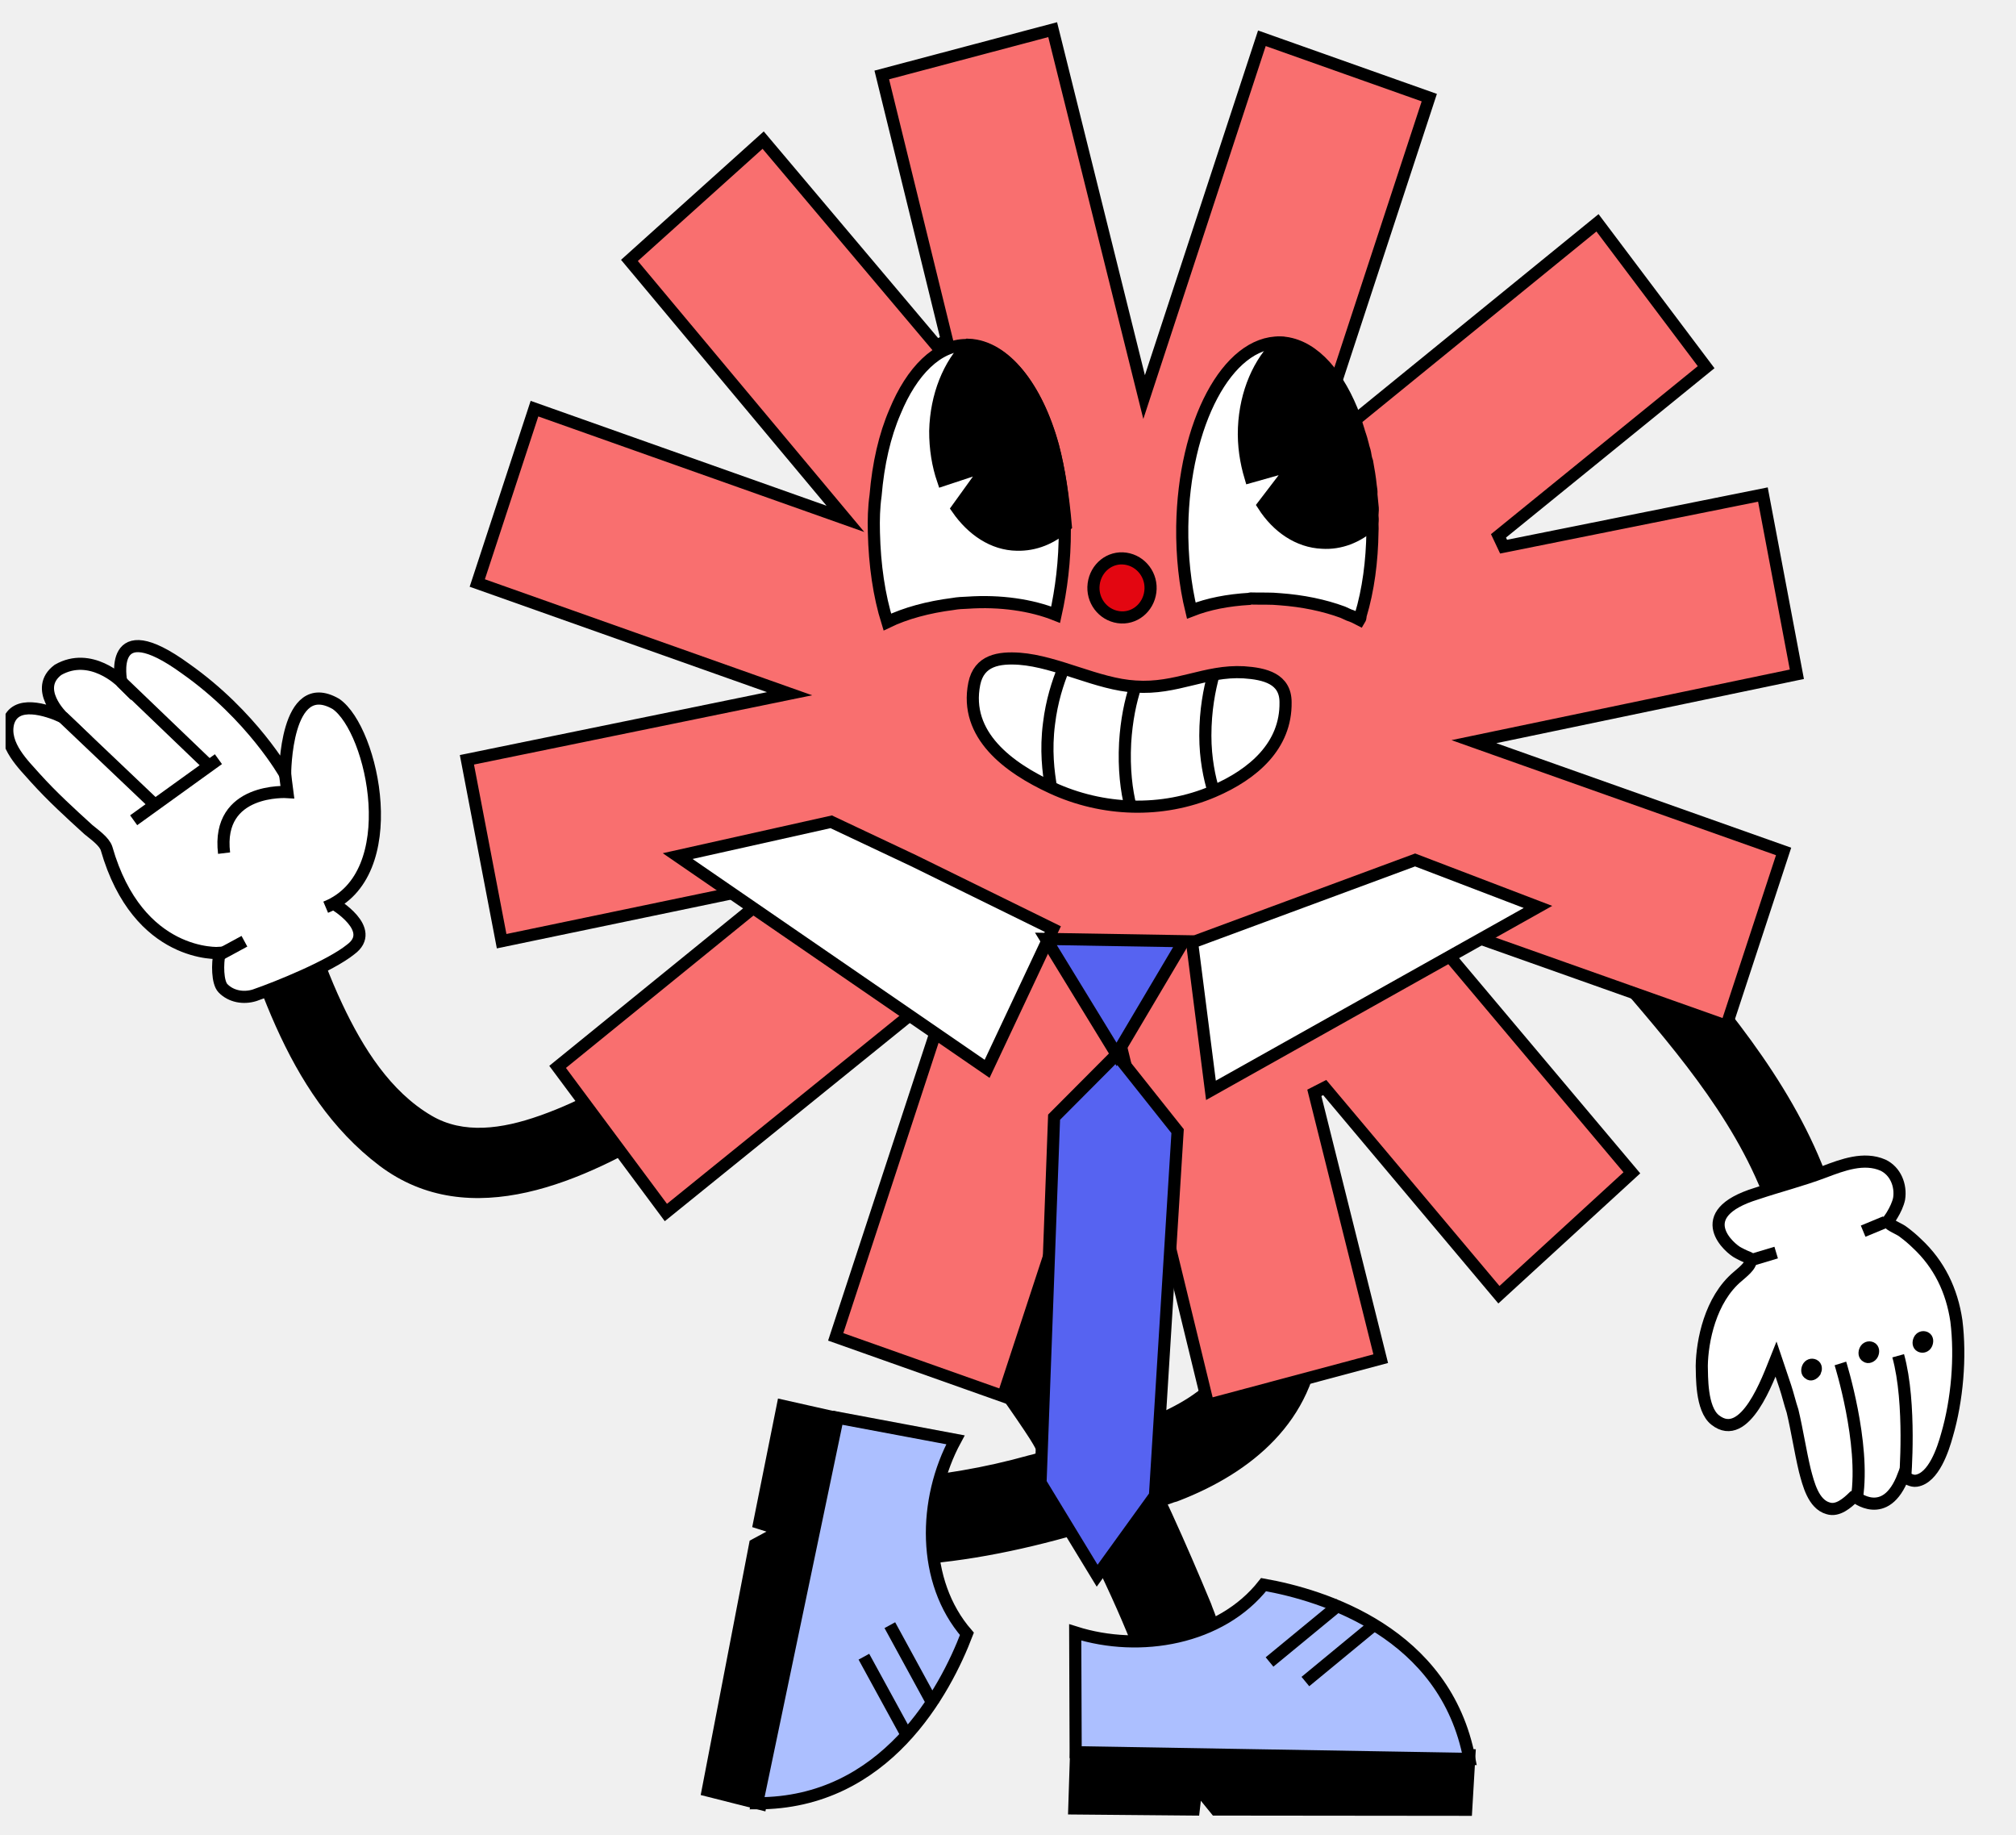
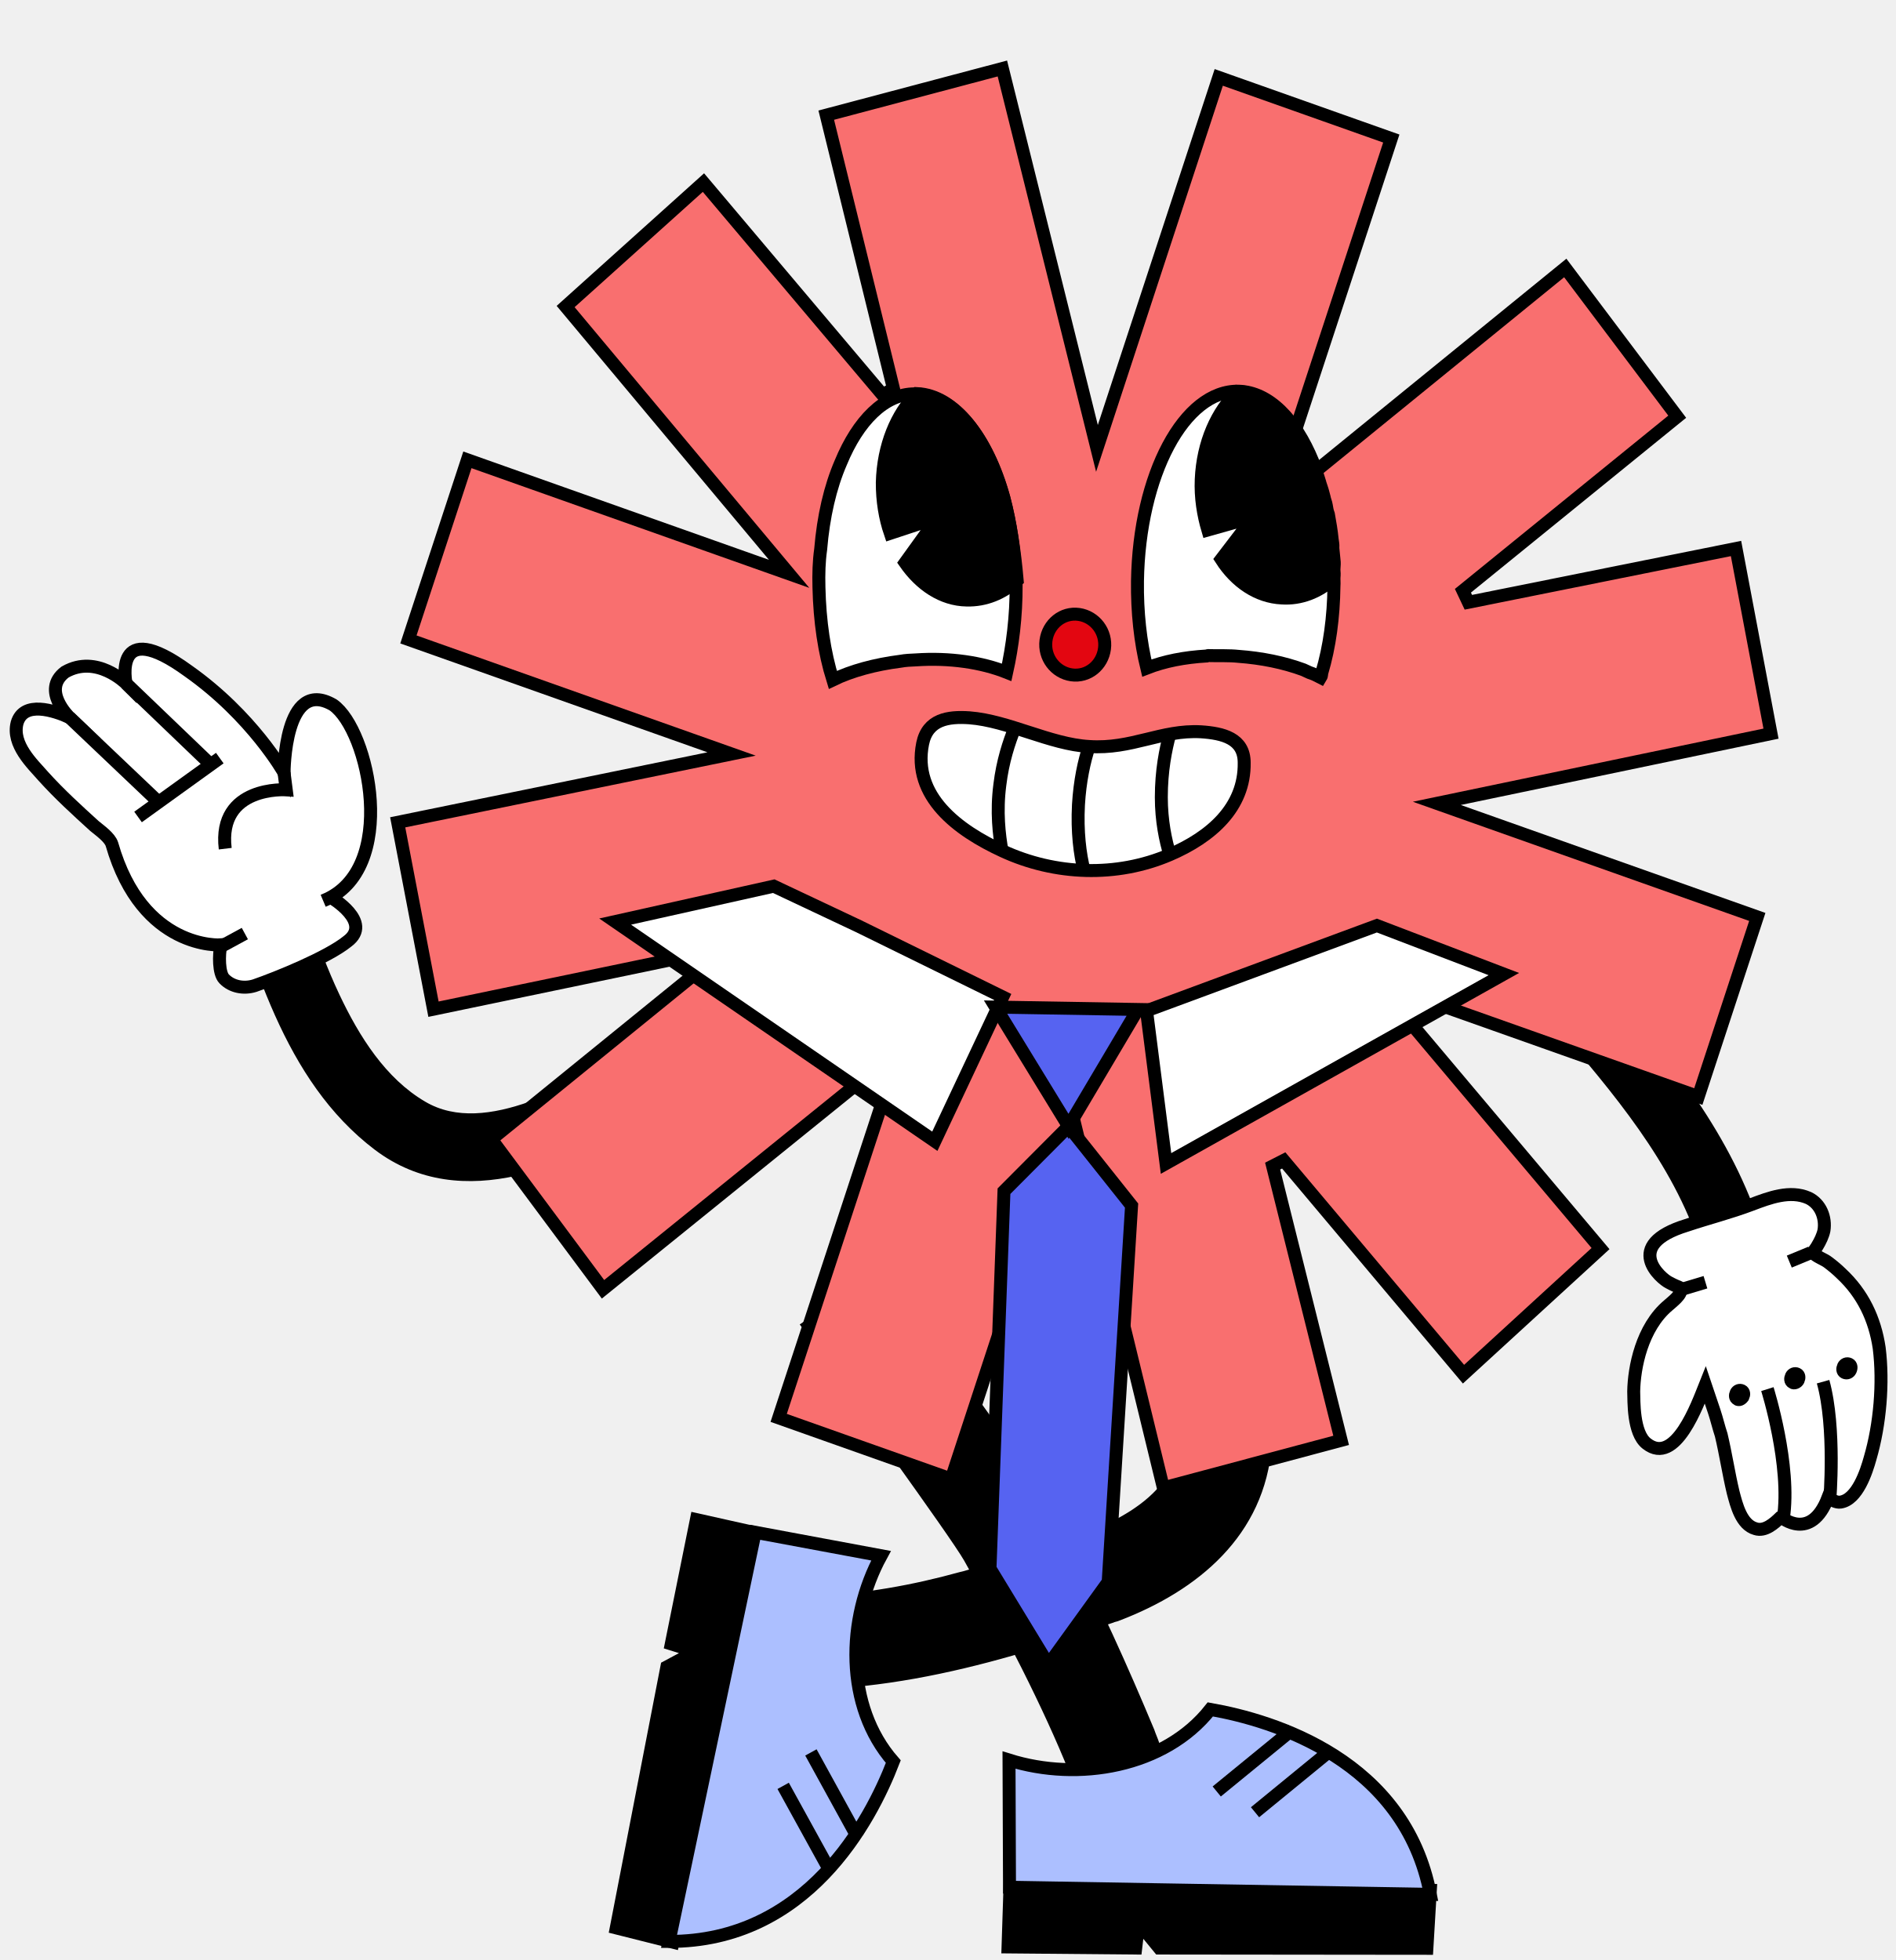
- <svg xmlns="http://www.w3.org/2000/svg" width="133" height="121" viewBox="0 0 133 121" fill="none">
-   <g clip-path="url(#clip0_3_36206)">
-     <path d="M58.59 80.688C58.992 81.224 59.318 81.817 59.71 82.419C60.657 83.92 67.58 93.429 68.509 95.065C70.959 99.444 73.419 104.236 75.028 108.291C75.133 108.511 75.248 108.664 75.353 108.884C76.884 111.083 80.934 109.47 79.823 106.715C79.727 106.428 79.622 106.208 79.526 105.921C77.898 102 76.088 97.916 74.04 94.071C73.236 92.522 72.365 90.963 71.485 89.471C70.719 88.133 63.901 78.844 62.992 77.553C62.935 77.476 62.878 77.4 62.82 77.323L62.849 77.601C62.687 77.783 59.421 80.122 58.59 80.688Z" fill="black" stroke="black" stroke-width="0.8" stroke-miterlimit="10" />
-     <path d="M78.754 119.349L78.935 117.784L80.208 119.349L96.727 119.366L96.939 115.768L70.994 115.507L70.873 119.279L78.754 119.349Z" fill="black" stroke="black" stroke-width="0.8" stroke-miterlimit="10" />
-     <path d="M83.361 104.516C87.27 105.208 95.363 107.665 96.939 116.011L70.964 115.57L70.934 107.665C75.207 109.019 80.542 108.106 83.361 104.516Z" fill="#ACBFFF" stroke="black" stroke-width="0.8" stroke-miterlimit="10" />
-     <path d="M88.422 105.775L83.754 109.618" stroke="black" stroke-width="0.8" stroke-miterlimit="10" />
-     <path d="M90.817 107.035L86.119 110.909" stroke="black" stroke-width="0.8" stroke-miterlimit="10" />
-     <path d="M58.647 102.875C58.782 102.875 58.85 102.875 58.985 102.875C63.039 102.739 67.093 101.927 71.079 100.777C71.484 100.641 71.889 100.506 72.295 100.371C73.579 99.965 74.795 99.559 76.011 99.153C76.416 99.017 76.822 98.882 77.227 98.746C77.362 98.679 77.497 98.679 77.632 98.611C82.362 96.784 86.348 93.468 86.753 88.054C86.956 84.67 85.74 81.828 83.713 79.392C82.497 80.677 81.281 81.828 80.2 82.911C80.943 83.926 81.484 85.076 81.686 86.294C82.564 90.964 78.24 93.129 74.525 94.415C74.119 94.551 73.714 94.686 73.376 94.821C73.308 94.821 73.173 94.889 73.106 94.889C71.754 95.295 70.403 95.769 68.984 96.107C68.647 96.175 68.309 96.31 67.971 96.378C65.066 97.19 62.025 97.731 59.053 97.867C58.58 97.867 58.174 98.002 57.836 98.205C55.674 99.356 55.945 102.942 58.647 102.875Z" fill="black" stroke="black" stroke-width="0.8" stroke-miterlimit="10" />
-     <path d="M50.088 100.449L51.59 100.921L49.814 101.878L46.691 118.098L50.186 118.983L55.32 93.55L51.638 92.722L50.088 100.449Z" fill="black" stroke="black" stroke-width="0.8" stroke-miterlimit="10" />
-     <path d="M63.79 107.763C62.375 111.473 58.44 118.959 49.947 118.938L55.264 93.509L63.034 94.966C60.9 98.908 60.794 104.319 63.79 107.763Z" fill="#ACBFFF" stroke="black" stroke-width="0.8" stroke-miterlimit="10" />
-     <path d="M61.601 112.497L58.705 107.19" stroke="black" stroke-width="0.8" stroke-miterlimit="10" />
-     <path d="M59.914 114.612L56.993 109.27" stroke="black" stroke-width="0.8" stroke-miterlimit="10" />
-     <path d="M104.92 63.226C104.86 62.862 104.255 59.219 103.775 56.69C106.479 58.321 108.68 60.333 110.848 62.809C115.13 67.782 119.379 73.219 121.199 79.695C121.376 80.402 121.534 81.053 121.711 81.76C122.288 84.575 117.999 85.538 117.498 82.759C117.399 82.281 117.299 81.802 117.144 81.344C115.574 75.419 111.556 70.477 107.674 65.934C106.761 64.922 105.755 64.01 104.92 63.226Z" fill="black" />
-     <path d="M115.475 83.107C115.589 83.448 114.882 83.972 114.64 84.192C112.818 85.715 112.295 88.475 112.269 90.086C112.292 90.717 112.214 92.924 113.154 93.657C115.13 95.215 116.652 90.924 117.167 89.64C117.377 90.265 117.415 90.379 117.473 90.549C117.568 90.833 117.683 91.174 117.779 91.458C117.95 91.969 118.086 92.558 118.258 93.07C118.566 94.362 118.763 95.697 119.071 96.989C119.302 97.862 119.629 99.211 120.604 99.483C121.241 99.69 121.874 99.13 122.301 98.712C122.301 98.712 122.301 98.712 122.357 98.691C122.357 98.691 124.39 100.419 125.565 97.348C125.81 97.512 126.129 97.711 126.428 97.662C127.568 97.486 128.191 95.585 128.446 94.656C129.122 92.35 129.364 89.505 129.067 87.12C128.772 85.118 127.936 83.384 126.468 82.019C126.185 81.742 125.921 81.521 125.583 81.265C125.319 81.045 124.682 80.838 124.53 80.575C124.53 80.575 124.79 80.221 124.827 80.143C125.03 79.809 125.214 79.419 125.287 79.072C125.43 78.185 125.049 77.24 124.223 76.848C122.966 76.3 121.567 76.83 120.335 77.296C118.88 77.847 117.367 78.228 115.893 78.722C111.431 80.091 114.16 82.388 114.686 82.638C115.456 83.051 115.398 82.88 115.475 83.107Z" fill="white" stroke="black" stroke-width="0.8" stroke-miterlimit="10" />
-     <path d="M121.415 89.929C121.415 89.929 123.065 95.177 122.503 98.807" stroke="black" stroke-width="0.8" stroke-miterlimit="10" />
-     <path d="M125.683 97.562C125.683 97.562 126.102 92.572 125.228 89.422" stroke="black" stroke-width="0.8" stroke-miterlimit="10" />
-     <path d="M119.747 90.462C119.82 90.306 119.819 90.115 119.669 90.043C119.519 89.972 119.352 90.035 119.278 90.191C119.205 90.346 119.207 90.538 119.357 90.609C119.451 90.702 119.618 90.638 119.747 90.462Z" fill="black" stroke="black" stroke-width="0.8" stroke-miterlimit="10" />
-     <path d="M123.526 89.319C123.599 89.163 123.597 88.972 123.448 88.9C123.298 88.829 123.13 88.892 123.057 89.048C122.984 89.204 122.986 89.395 123.135 89.467C123.23 89.559 123.453 89.475 123.526 89.319Z" fill="black" stroke="black" stroke-width="0.8" stroke-miterlimit="10" />
-     <path d="M127.092 88.644C127.165 88.488 127.164 88.297 127.014 88.225C126.864 88.154 126.696 88.217 126.623 88.373C126.55 88.528 126.552 88.72 126.701 88.791C126.851 88.863 127.019 88.799 127.092 88.644Z" fill="black" stroke="black" stroke-width="0.8" stroke-miterlimit="10" />
-     <path d="M115.481 83.124L117.178 82.615" stroke="black" stroke-width="0.8" stroke-miterlimit="10" />
-     <path d="M122.916 81.204L124.39 80.593" stroke="black" stroke-width="0.8" stroke-miterlimit="10" />
-     <path d="M51.095 64.185C46.005 67.417 41.311 71.589 35.599 73.587C33.11 74.469 30.565 74.821 28.473 73.587C25.758 72 23.949 69.121 22.591 66.241C20.951 62.774 19.933 59.013 18.745 55.37C17.841 52.49 13.429 53.724 14.334 56.604C16.653 63.891 18.745 72.118 25.023 76.878C31.018 81.403 38.596 77.877 44.252 74.41C47.362 72.471 50.303 70.179 53.413 68.239C55.902 66.712 53.583 62.598 51.095 64.185Z" fill="black" />
-     <path d="M22.016 59.602L21.494 59.834C26.713 57.742 24.625 48.135 22.165 46.431C18.809 44.494 18.809 51.079 18.809 51.079C18.809 51.079 16.647 47.206 12.248 44.107C7.029 40.31 7.998 44.959 7.998 44.959C7.998 44.959 5.985 42.945 3.823 44.184C2.183 45.424 4.121 47.283 4.121 47.283C3.077 46.818 0.99 46.121 0.542 47.67C0.169 49.142 1.586 50.46 2.332 51.312C3.45 52.551 4.643 53.636 5.836 54.721C6.209 55.031 6.88 55.495 7.029 55.96C9.117 63.243 14.485 62.855 14.485 62.855C14.336 63.553 14.336 64.792 14.709 65.18C15.231 65.722 16.051 65.877 16.796 65.645C18.362 65.102 21.792 63.708 23.134 62.623C24.923 61.306 22.016 59.602 22.016 59.602Z" fill="white" stroke="black" stroke-width="0.8" stroke-miterlimit="10" />
-     <path d="M7.998 44.959L13.814 50.537" stroke="black" stroke-width="0.8" stroke-miterlimit="10" />
-     <path d="M4.121 47.283L10.235 53.094" stroke="black" stroke-width="0.8" stroke-miterlimit="10" />
-     <path d="M8.818 54.101L14.41 50.072" stroke="black" stroke-width="0.8" stroke-miterlimit="10" />
-     <path d="M18.809 51.079L18.959 52.241C18.959 52.241 14.261 51.931 14.783 56.27" stroke="black" stroke-width="0.8" stroke-miterlimit="10" />
-     <path d="M16.125 62.081L14.411 63.01" stroke="black" stroke-width="0.8" stroke-miterlimit="10" />
-     <path d="M98.887 85.395L87.395 71.73L86.71 72.081L91.089 89.613L79.709 92.654L74.198 70.023L73.867 68.664L73.436 69.979L66.178 92.089L55.133 88.175L62.419 65.98L62.847 64.675L61.791 65.529L43.93 79.973L36.787 70.368L50.486 59.24L50.148 58.529L33.094 62.078L30.803 50.114L50.681 46.044L52.091 45.755L50.72 45.269L31.487 38.453L35.261 26.953L54.413 33.74L55.775 34.223L54.839 33.103L41.525 17.177L50.347 9.241L61.788 22.797L62.472 22.448L58.173 4.944L69.447 1.956L75.145 24.846L75.48 26.19L75.907 24.888L83.249 2.524L94.293 6.439L86.98 28.718L86.549 30.03L87.609 29.168L105.39 14.696L112.557 24.218L98.859 35.344L99.195 36.056L116.303 32.618L118.543 44.472L98.635 48.625L97.236 48.917L98.597 49.4L117.668 56.159L113.893 67.659L94.741 60.871L93.37 60.385L94.317 61.509L107.658 77.354L98.887 85.395Z" fill="#F96F6F" stroke="black" stroke-width="0.8" />
-     <path d="M74.905 45.282C77.619 45.47 79.519 44.201 82.052 44.342C83.454 44.436 84.811 44.765 84.811 46.316C84.856 49.183 82.685 51.063 80.062 52.191C76.669 53.648 72.734 53.507 69.387 51.956C66.537 50.64 63.597 48.478 64.276 45.094C64.593 43.543 65.904 43.355 67.261 43.449C69.749 43.637 72.418 45.141 74.905 45.282Z" fill="white" stroke="black" stroke-width="0.8" stroke-miterlimit="10" />
-     <path d="M70.156 44.107C69.794 45 69.387 46.222 69.206 47.726C68.98 49.465 69.161 50.922 69.342 51.956" stroke="black" stroke-width="0.8" stroke-miterlimit="10" />
-     <path d="M74.905 45.282C74.589 46.222 74.317 47.491 74.227 48.995C74.136 50.734 74.317 52.144 74.589 53.225" stroke="black" stroke-width="0.8" stroke-miterlimit="10" />
-     <path d="M80.062 44.483C79.79 45.47 79.519 46.833 79.519 48.525C79.519 50.029 79.79 51.298 80.062 52.191" stroke="black" stroke-width="0.8" stroke-miterlimit="10" />
-     <path d="M72.152 38.519C72.014 39.588 72.75 40.555 73.785 40.705C74.82 40.856 75.752 40.102 75.89 39.033C76.028 37.965 75.292 36.998 74.257 36.847C73.222 36.697 72.29 37.451 72.152 38.519Z" fill="#E30611" stroke="black" stroke-width="0.8" stroke-miterlimit="10" />
-     <path d="M69.643 40.544C68.043 39.908 66.003 39.602 63.833 39.751C63.511 39.764 63.188 39.777 62.862 39.837C61.238 40.043 59.735 40.449 58.54 41.028C57.996 39.282 57.703 37.281 57.653 35.117C57.632 34.27 57.652 33.474 57.763 32.688C57.937 30.595 58.368 28.716 59.049 27.144C60.142 24.49 61.848 22.744 63.775 22.757C63.82 22.762 63.865 22.767 63.911 22.771C66.289 22.879 68.409 25.54 69.466 29.404C69.885 30.997 70.151 32.761 70.224 34.646C70.217 34.739 70.254 34.836 70.247 34.929C70.259 36.995 70.009 38.893 69.643 40.544Z" fill="white" stroke="black" stroke-width="0.8" stroke-miterlimit="10" />
-     <path d="M69.463 29.418C68.366 25.504 66.292 22.848 63.915 22.74C62.616 24.012 61.756 26.08 61.7 28.42C61.694 29.593 61.878 30.691 62.21 31.664L65.23 30.665L63.156 33.545C64.139 34.961 65.529 35.904 67.088 35.926C68.278 35.956 69.371 35.508 70.312 34.667C70.148 32.774 69.882 31.01 69.463 29.418Z" fill="black" stroke="black" stroke-width="0.8" stroke-miterlimit="10" />
-     <path d="M89.763 40.595L89.759 40.642L89.755 40.688C89.751 40.735 89.748 40.781 89.694 40.87C89.475 40.753 89.209 40.631 88.986 40.561C88.853 40.5 88.72 40.439 88.588 40.379C87.341 39.92 85.942 39.633 84.436 39.523C83.845 39.461 83.246 39.493 82.65 39.477C82.559 39.468 82.514 39.463 82.419 39.5C80.989 39.586 79.729 39.829 78.591 40.274C78.18 38.589 77.971 36.69 77.996 34.722C78.101 27.929 80.984 22.506 84.465 22.588C86.388 22.648 88.08 24.373 89.188 27.069C89.339 27.46 89.486 27.898 89.629 28.382C89.625 28.428 89.667 28.48 89.663 28.526C89.705 28.577 89.697 28.67 89.739 28.722C89.777 28.819 89.773 28.866 89.811 28.964C89.844 29.108 89.882 29.206 89.916 29.35C89.946 29.541 90.026 29.69 90.056 29.881C90.086 30.072 90.116 30.262 90.191 30.458C90.285 30.984 90.379 31.51 90.428 32.031C90.458 32.222 90.488 32.413 90.477 32.552C90.477 32.552 90.477 32.552 90.473 32.599C90.499 32.836 90.521 33.12 90.547 33.357C90.577 33.548 90.562 33.734 90.546 33.92C90.535 34.06 90.569 34.204 90.557 34.344C90.553 34.39 90.553 34.39 90.55 34.437C90.534 34.623 90.564 34.814 90.545 35.046C90.519 37.014 90.27 38.912 89.763 40.595Z" fill="white" stroke="black" stroke-width="0.8" stroke-miterlimit="10" />
-     <path d="M89.868 29.361C88.861 25.456 86.794 22.706 84.417 22.599C83.072 23.866 82.171 25.883 82.069 28.219C82.018 29.387 82.202 30.485 82.489 31.453L85.402 30.631L83.343 33.325C84.278 34.784 85.668 35.726 87.223 35.795C88.41 35.872 89.548 35.428 90.49 34.587C90.504 32.759 90.287 30.953 89.868 29.361Z" fill="black" stroke="black" stroke-width="0.8" stroke-miterlimit="10" />
-     <path d="M54.836 54.203L60.262 56.763L69.46 61.281L65.122 70.497L44.707 56.465L54.836 54.203Z" fill="white" />
-     <path d="M93.357 56.719L78.644 62.163L79.889 71.915L101.463 59.818L93.357 56.719Z" fill="white" />
-     <path d="M54.836 54.203L60.262 56.763L69.46 61.281L65.122 70.497L44.707 56.465L54.836 54.203Z" stroke="black" stroke-width="0.8" />
-     <path d="M93.357 56.719L78.644 62.163L79.889 71.915L101.463 59.818L93.357 56.719Z" stroke="black" stroke-width="0.8" />
-     <path d="M69.002 61.927L78.089 62.079L73.664 69.546L77.689 74.607L76.195 98.647L72.381 103.928L68.646 97.791L69.54 73.686L73.664 69.546L69.002 61.927Z" fill="#5663F1" />
-     <path d="M73.664 69.546L78.089 62.079L69.002 61.927L73.664 69.546ZM73.664 69.546L69.54 73.686L68.646 97.791L72.381 103.928L76.195 98.647L77.689 74.607L73.664 69.546Z" stroke="black" stroke-width="0.8" />
+ <svg xmlns="http://www.w3.org/2000/svg" width="117" height="121" viewBox="0 0 117 121" fill="none">
+   <g clip-path="url(#clip0_755_8183)">
+     <path d="M49.938 81.86C50.34 82.392 50.666 82.981 51.058 83.579C52.005 85.07 58.928 94.516 59.857 96.14C62.307 100.491 64.767 105.25 66.376 109.278C66.481 109.497 66.596 109.649 66.701 109.867C68.232 112.052 72.282 110.449 71.171 107.713C71.075 107.428 70.97 107.209 70.874 106.924C69.246 103.029 67.437 98.972 65.388 95.153C64.584 93.615 63.713 92.066 62.833 90.585C62.067 89.255 55.249 80.028 54.341 78.746C54.283 78.67 54.226 78.594 54.168 78.518L54.197 78.793C54.035 78.974 50.769 81.298 49.938 81.86Z" fill="black" stroke="black" stroke-width="0.8" stroke-miterlimit="10" />
+     <path d="M70.102 120.262L70.283 118.707L71.556 120.262L88.075 120.279L88.287 116.704L62.342 116.445L62.221 120.193L70.102 120.262Z" fill="black" stroke="black" stroke-width="0.8" stroke-miterlimit="10" />
+     <path d="M74.709 105.528C78.618 106.216 86.711 108.656 88.287 116.946L62.312 116.508L62.282 108.656C66.555 110.001 71.89 109.094 74.709 105.528Z" fill="#ACBFFF" stroke="black" stroke-width="0.8" stroke-miterlimit="10" />
+     <path d="M79.77 106.779L75.103 110.596" stroke="black" stroke-width="0.8" stroke-miterlimit="10" />
+     <path d="M82.165 108.03L77.467 111.878" stroke="black" stroke-width="0.8" stroke-miterlimit="10" />
+     <path d="M49.996 103.898C50.131 103.898 50.199 103.898 50.334 103.898C54.388 103.764 58.441 102.957 62.428 101.814C62.833 101.68 63.238 101.545 63.644 101.411C64.927 101.008 66.144 100.604 67.36 100.201C67.765 100.066 68.17 99.932 68.576 99.798C68.711 99.73 68.846 99.73 68.981 99.663C73.711 97.848 77.697 94.554 78.102 89.177C78.305 85.816 77.089 82.993 75.062 80.573C73.846 81.85 72.63 82.993 71.549 84.068C72.292 85.076 72.832 86.219 73.035 87.429C73.913 92.067 69.589 94.218 65.873 95.496C65.468 95.63 65.062 95.764 64.725 95.899C64.657 95.899 64.522 95.966 64.454 95.966C63.103 96.369 61.752 96.84 60.333 97.176C59.995 97.243 59.657 97.378 59.32 97.445C56.414 98.251 53.374 98.789 50.401 98.924C49.928 98.924 49.523 99.058 49.185 99.26C47.023 100.403 47.293 103.965 49.996 103.898Z" fill="black" stroke="black" stroke-width="0.8" stroke-miterlimit="10" />
+     <path d="M41.436 101.488L42.939 101.958L41.163 102.908L38.04 119.019L41.535 119.899L46.669 94.636L42.986 93.813L41.436 101.488Z" fill="black" stroke="black" stroke-width="0.8" stroke-miterlimit="10" />
+     <path d="M55.139 108.753C53.724 112.438 49.789 119.874 41.296 119.853L46.613 94.595L54.383 96.042C52.249 99.958 52.143 105.333 55.139 108.753Z" fill="#ACBFFF" stroke="black" stroke-width="0.8" stroke-miterlimit="10" />
+     <path d="M52.95 113.456L50.054 108.185" stroke="black" stroke-width="0.8" stroke-miterlimit="10" />
+     <path d="M51.263 115.556L48.341 110.25" stroke="black" stroke-width="0.8" stroke-miterlimit="10" />
+     <path d="M94.212 61.668C94.157 61.34 93.612 58.054 93.179 55.773C95.618 57.243 97.603 59.059 99.56 61.292C103.422 65.778 107.255 70.682 108.897 76.524C109.056 77.162 109.199 77.749 109.358 78.387C109.879 80.927 106.01 81.795 105.558 79.289C105.468 78.857 105.379 78.425 105.238 78.012C103.822 72.667 100.198 68.209 96.696 64.111C95.872 63.198 94.965 62.375 94.212 61.668Z" fill="black" />
+     <path d="M103.733 79.602C103.836 79.909 103.198 80.382 102.98 80.58C101.336 81.954 100.864 84.444 100.841 85.897C100.861 86.467 100.791 88.458 101.64 89.119C103.422 90.524 104.795 86.653 105.259 85.495C105.449 86.058 105.483 86.161 105.535 86.315C105.621 86.571 105.725 86.879 105.811 87.135C105.966 87.596 106.088 88.128 106.243 88.589C106.521 89.754 106.699 90.959 106.977 92.124C107.185 92.912 107.48 94.129 108.36 94.374C108.935 94.561 109.505 94.056 109.891 93.679C109.891 93.679 109.891 93.679 109.941 93.659C109.941 93.659 111.775 95.218 112.835 92.448C113.056 92.596 113.344 92.775 113.614 92.731C114.642 92.573 115.204 90.858 115.434 90.02C116.044 87.94 116.262 85.373 115.994 83.221C115.728 81.415 114.974 79.852 113.649 78.62C113.394 78.37 113.156 78.171 112.851 77.94C112.613 77.741 112.038 77.555 111.902 77.318C111.902 77.318 112.136 76.998 112.169 76.928C112.352 76.627 112.519 76.275 112.584 75.962C112.713 75.162 112.37 74.309 111.625 73.956C110.491 73.461 109.228 73.939 108.117 74.36C106.804 74.857 105.44 75.2 104.11 75.646C100.085 76.881 102.547 78.953 103.021 79.178C103.715 79.551 103.664 79.397 103.733 79.602Z" fill="white" stroke="black" stroke-width="0.8" stroke-miterlimit="10" />
+     <path d="M109.092 85.756C109.092 85.756 110.58 90.49 110.073 93.764" stroke="black" stroke-width="0.8" stroke-miterlimit="10" />
+     <path d="M112.942 92.641C112.942 92.641 113.32 88.14 112.531 85.298" stroke="black" stroke-width="0.8" stroke-miterlimit="10" />
+     <path d="M107.587 86.236C107.653 86.096 107.651 85.923 107.516 85.858C107.381 85.794 107.23 85.851 107.164 85.992C107.098 86.132 107.099 86.305 107.235 86.369C107.319 86.453 107.47 86.395 107.587 86.236Z" fill="black" stroke="black" stroke-width="0.8" stroke-miterlimit="10" />
+     <path d="M110.996 85.206C111.062 85.065 111.06 84.892 110.925 84.828C110.79 84.763 110.639 84.82 110.573 84.961C110.507 85.101 110.508 85.274 110.643 85.338C110.728 85.422 110.929 85.346 110.996 85.206Z" fill="black" stroke="black" stroke-width="0.8" stroke-miterlimit="10" />
+     <path d="M114.212 84.596C114.279 84.456 114.277 84.283 114.142 84.219C114.007 84.154 113.856 84.211 113.79 84.352C113.724 84.492 113.725 84.665 113.86 84.729C113.995 84.794 114.146 84.737 114.212 84.596Z" fill="black" stroke="black" stroke-width="0.8" stroke-miterlimit="10" />
+     <path d="M103.739 79.617L105.269 79.158" stroke="black" stroke-width="0.8" stroke-miterlimit="10" />
+     <path d="M110.445 77.884L111.775 77.334" stroke="black" stroke-width="0.8" stroke-miterlimit="10" />
+     <path d="M46.657 59.532C42.066 62.448 37.832 66.212 32.679 68.014C30.434 68.809 28.139 69.127 26.251 68.014C23.802 66.583 22.17 63.985 20.945 61.388C19.466 58.26 18.547 54.867 17.476 51.581C16.66 48.983 12.681 50.096 13.497 52.694C15.588 59.267 17.476 66.689 23.139 70.983C28.547 75.064 35.383 71.884 40.484 68.756C43.29 67.007 45.943 64.939 48.749 63.19C50.994 61.812 48.902 58.101 46.657 59.532Z" fill="black" />
+     <path d="M20.426 55.398L19.955 55.607C24.663 53.72 22.78 45.054 20.56 43.517C17.534 41.77 17.534 47.71 17.534 47.71C17.534 47.71 15.583 44.216 11.615 41.42C6.907 37.996 7.781 42.189 7.781 42.189C7.781 42.189 5.965 40.372 4.015 41.49C2.535 42.608 4.284 44.285 4.284 44.285C3.342 43.866 1.459 43.237 1.055 44.635C0.719 45.963 1.997 47.151 2.67 47.92C3.678 49.038 4.755 50.016 5.831 50.995C6.167 51.274 6.772 51.694 6.907 52.113C8.79 58.682 13.633 58.333 13.633 58.333C13.498 58.962 13.498 60.08 13.835 60.429C14.305 60.919 15.045 61.059 15.718 60.849C17.13 60.36 20.224 59.102 21.435 58.123C23.049 56.935 20.426 55.398 20.426 55.398Z" fill="white" stroke="black" stroke-width="0.8" stroke-miterlimit="10" />
+     <path d="M7.781 42.189L13.027 47.221" stroke="black" stroke-width="0.8" stroke-miterlimit="10" />
+     <path d="M4.284 44.286L9.799 49.527" stroke="black" stroke-width="0.8" stroke-miterlimit="10" />
+     <path d="M8.521 50.436L13.566 46.801" stroke="black" stroke-width="0.8" stroke-miterlimit="10" />
+     <path d="M17.534 47.71L17.668 48.758C17.668 48.758 13.431 48.479 13.902 52.393" stroke="black" stroke-width="0.8" stroke-miterlimit="10" />
+     <path d="M15.113 57.634L13.566 58.473" stroke="black" stroke-width="0.8" stroke-miterlimit="10" />
+     <path d="M90.335 84.835L79.238 71.638L78.553 71.988L82.782 88.92L71.809 91.852L66.486 69.993L66.155 68.635L65.724 69.95L58.713 91.306L48.064 87.532L55.101 66.094L55.529 64.789L54.473 65.643L37.221 79.594L30.334 70.332L43.564 59.586L43.226 58.875L26.757 62.302L24.548 50.766L43.747 46.835L45.157 46.546L43.786 46.06L25.21 39.476L28.85 28.387L47.347 34.943L48.709 35.426L47.773 34.306L34.914 18.923L43.42 11.272L54.468 24.363L55.153 24.013L51.001 7.109L61.872 4.228L67.376 26.337L67.71 27.681L68.138 26.379L75.228 4.778L85.878 8.552L78.814 30.072L78.383 31.384L79.443 30.521L96.617 16.543L103.527 25.725L90.299 36.47L90.635 37.181L107.156 33.861L109.316 45.291L90.088 49.303L88.688 49.595L90.05 50.078L108.469 56.606L104.829 67.695L86.332 61.139L84.96 60.653L85.907 61.777L98.793 77.081L90.335 84.835Z" fill="#F96F6F" stroke="black" stroke-width="0.8" />
+     <path d="M47.76 54.707L53.005 57.182L61.894 61.548L57.702 70.455L37.971 56.893L47.76 54.707Z" fill="white" />
+     <path d="M84.989 57.139L70.77 62.401L71.973 71.826L92.824 60.134L84.989 57.139Z" fill="white" />
+     <path d="M47.76 54.707L53.005 57.182L61.894 61.548L57.702 70.455L37.971 56.893L47.76 54.707Z" stroke="black" stroke-width="0.8" />
+     <path d="M84.989 57.139L70.77 62.401L71.973 71.826L92.824 60.134L84.989 57.139Z" stroke="black" stroke-width="0.8" />
+     <path d="M61.452 62.172L70.234 62.319L65.957 69.535L69.847 74.426L68.403 97.661L64.717 102.765L61.107 96.833L61.971 73.537L65.957 69.535L61.452 62.172Z" fill="#5663F1" />
+     <path d="M65.957 69.535L70.234 62.319L61.452 62.172L65.957 69.535ZM65.957 69.535L61.971 73.537L61.107 96.833L64.717 102.765L68.403 97.661L69.847 74.426L65.957 69.535Z" stroke="black" stroke-width="0.8" />
+     <path d="M67.225 46.085C69.847 46.267 71.684 45.04 74.132 45.177C75.487 45.267 76.798 45.585 76.798 47.084C76.842 49.855 74.744 51.672 72.208 52.763C68.93 54.171 65.126 54.034 61.891 52.535C59.137 51.264 56.295 49.174 56.951 45.903C57.257 44.404 58.525 44.223 59.837 44.313C62.241 44.495 64.82 45.949 67.225 46.085Z" fill="white" stroke="black" stroke-width="0.8" stroke-miterlimit="10" />
+     <path d="M62.634 44.95C62.285 45.813 61.891 46.994 61.716 48.447C61.498 50.128 61.673 51.536 61.847 52.536" stroke="black" stroke-width="0.8" stroke-miterlimit="10" />
+     <path d="M67.225 46.086C66.918 46.994 66.656 48.221 66.569 49.674C66.481 51.355 66.656 52.718 66.918 53.763" stroke="black" stroke-width="0.8" stroke-miterlimit="10" />
+     <path d="M72.208 45.313C71.946 46.267 71.683 47.584 71.683 49.219C71.683 50.673 71.946 51.9 72.208 52.763" stroke="black" stroke-width="0.8" stroke-miterlimit="10" />
+     <path d="M64.563 39.548C64.429 40.581 65.141 41.516 66.141 41.661C67.142 41.806 68.042 41.078 68.175 40.045C68.309 39.013 67.597 38.078 66.597 37.932C65.597 37.787 64.697 38.516 64.563 39.548Z" fill="#E30611" stroke="black" stroke-width="0.8" stroke-miterlimit="10" />
+     <path d="M62.138 41.506C60.591 40.891 58.62 40.595 56.522 40.739C56.211 40.752 55.899 40.764 55.584 40.822C54.014 41.021 52.562 41.414 51.407 41.974C50.881 40.286 50.598 38.352 50.55 36.26C50.529 35.442 50.548 34.673 50.656 33.913C50.824 31.89 51.241 30.074 51.899 28.555C52.955 25.989 54.603 24.302 56.466 24.315C56.51 24.32 56.554 24.324 56.598 24.329C58.896 24.433 60.945 27.005 61.966 30.739C62.371 32.278 62.629 33.983 62.7 35.805C62.692 35.895 62.728 35.989 62.721 36.079C62.733 38.076 62.492 39.91 62.138 41.506Z" fill="white" stroke="black" stroke-width="0.8" stroke-miterlimit="10" />
+     <path d="M61.964 30.752C60.903 26.969 58.899 24.402 56.602 24.298C55.346 25.527 54.515 27.526 54.461 29.788C54.455 30.921 54.633 31.982 54.954 32.922L57.873 31.957L55.868 34.741C56.819 36.109 58.162 37.02 59.668 37.042C60.819 37.071 61.875 36.637 62.785 35.825C62.626 33.995 62.369 32.291 61.964 30.752Z" fill="black" stroke="black" stroke-width="0.8" stroke-miterlimit="10" />
+     <path d="M81.584 41.555L81.58 41.6L81.576 41.645C81.572 41.69 81.569 41.735 81.517 41.82C81.305 41.708 81.048 41.59 80.832 41.522C80.704 41.463 80.576 41.405 80.448 41.346C79.242 40.903 77.89 40.626 76.435 40.519C75.864 40.459 75.284 40.49 74.709 40.475C74.621 40.466 74.577 40.461 74.485 40.497C73.103 40.579 71.886 40.815 70.786 41.244C70.389 39.616 70.186 37.781 70.211 35.879C70.312 29.314 73.098 24.072 76.463 24.151C78.321 24.209 79.957 25.876 81.027 28.482C81.173 28.86 81.316 29.283 81.454 29.751C81.451 29.796 81.491 29.846 81.487 29.891C81.527 29.94 81.52 30.03 81.56 30.08C81.597 30.174 81.593 30.219 81.629 30.314C81.662 30.453 81.699 30.548 81.731 30.687C81.76 30.872 81.837 31.016 81.866 31.2C81.895 31.384 81.924 31.569 81.998 31.758C82.088 32.266 82.179 32.775 82.226 33.278C82.255 33.463 82.284 33.647 82.273 33.782C82.273 33.782 82.273 33.782 82.269 33.827C82.295 34.056 82.316 34.331 82.342 34.56C82.371 34.744 82.356 34.924 82.341 35.104C82.33 35.239 82.362 35.378 82.351 35.513C82.347 35.558 82.347 35.558 82.344 35.603C82.329 35.783 82.358 35.968 82.339 36.192C82.314 38.094 82.073 39.928 81.584 41.555Z" fill="white" stroke="black" stroke-width="0.8" stroke-miterlimit="10" />
+     <path d="M81.685 30.698C80.712 26.923 78.714 24.266 76.416 24.162C75.117 25.387 74.246 27.337 74.147 29.594C74.098 30.722 74.276 31.784 74.553 32.72L77.369 31.925L75.379 34.529C76.282 35.938 77.626 36.85 79.128 36.916C80.275 36.99 81.376 36.561 82.286 35.749C82.299 33.982 82.09 32.236 81.685 30.698Z" fill="black" stroke="black" stroke-width="0.8" stroke-miterlimit="10" />
  </g>
  <defs>
-     <clipPath id="clip0_3_36206">
-       <rect width="131.977" height="120" fill="white" transform="translate(0.366699 0.241699)" />
+     <clipPath id="clip0_755_8183">
+       <rect width="117" height="121" fill="white" />
    </clipPath>
  </defs>
</svg>
